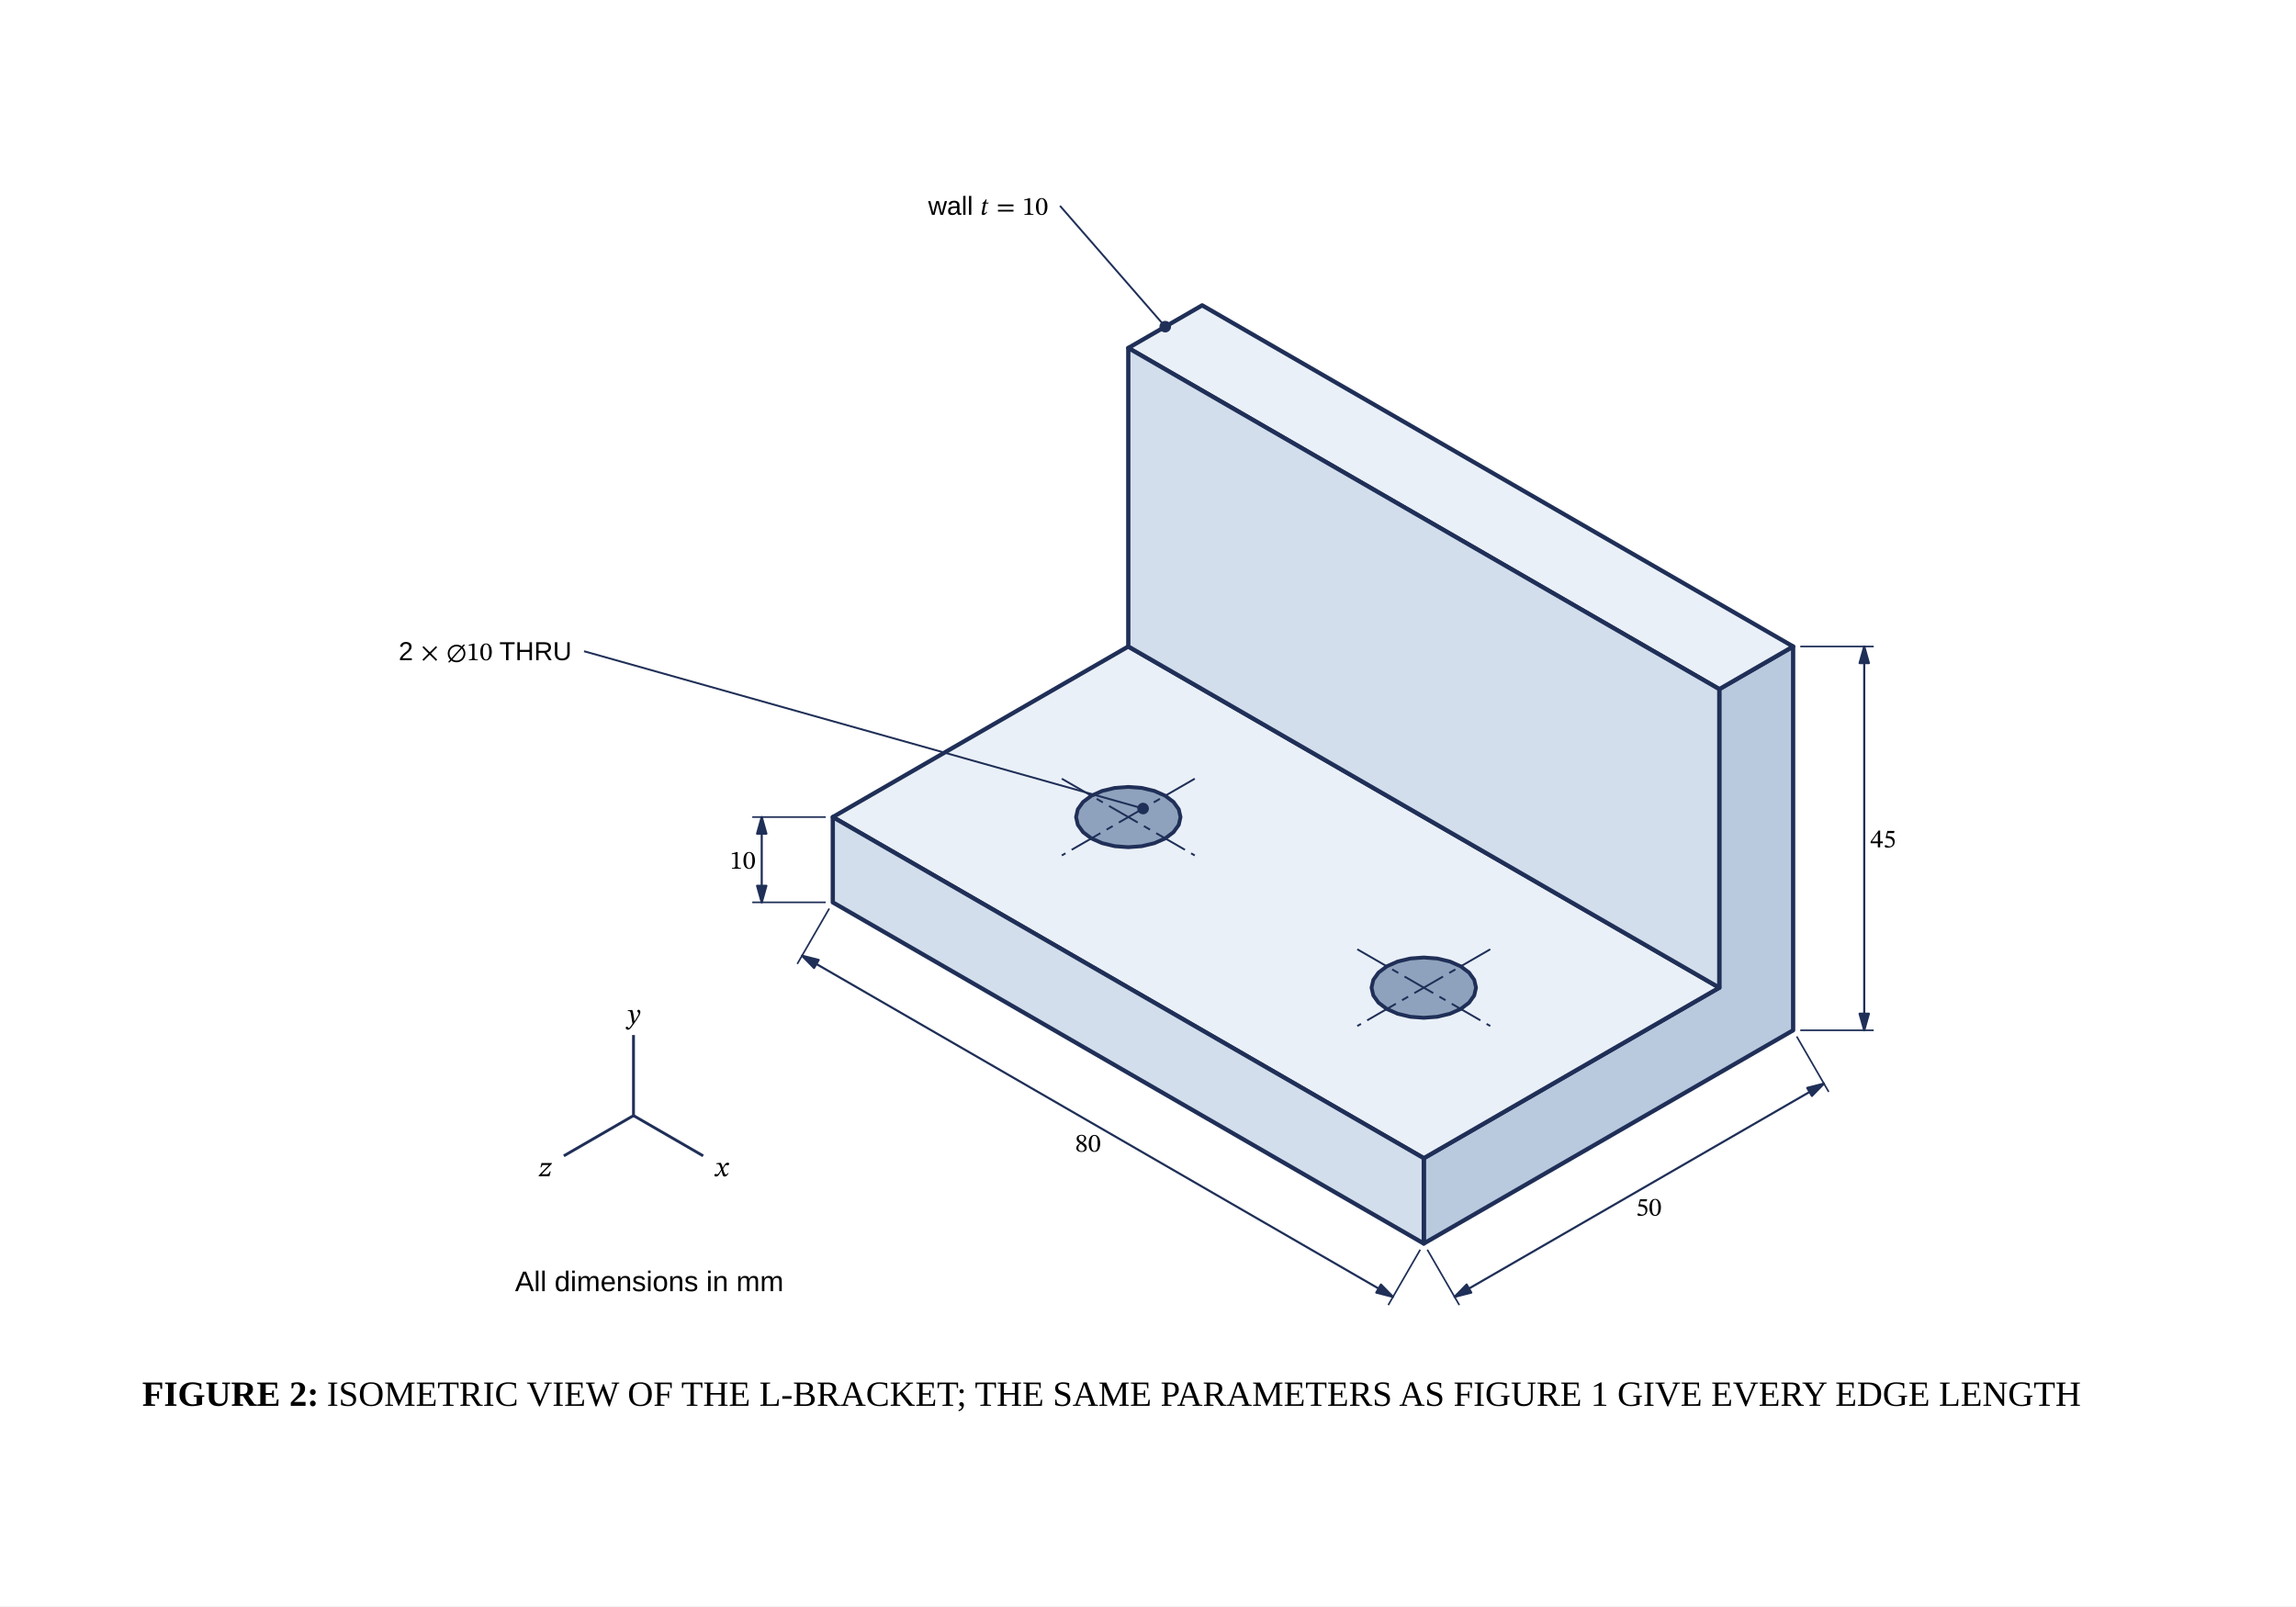
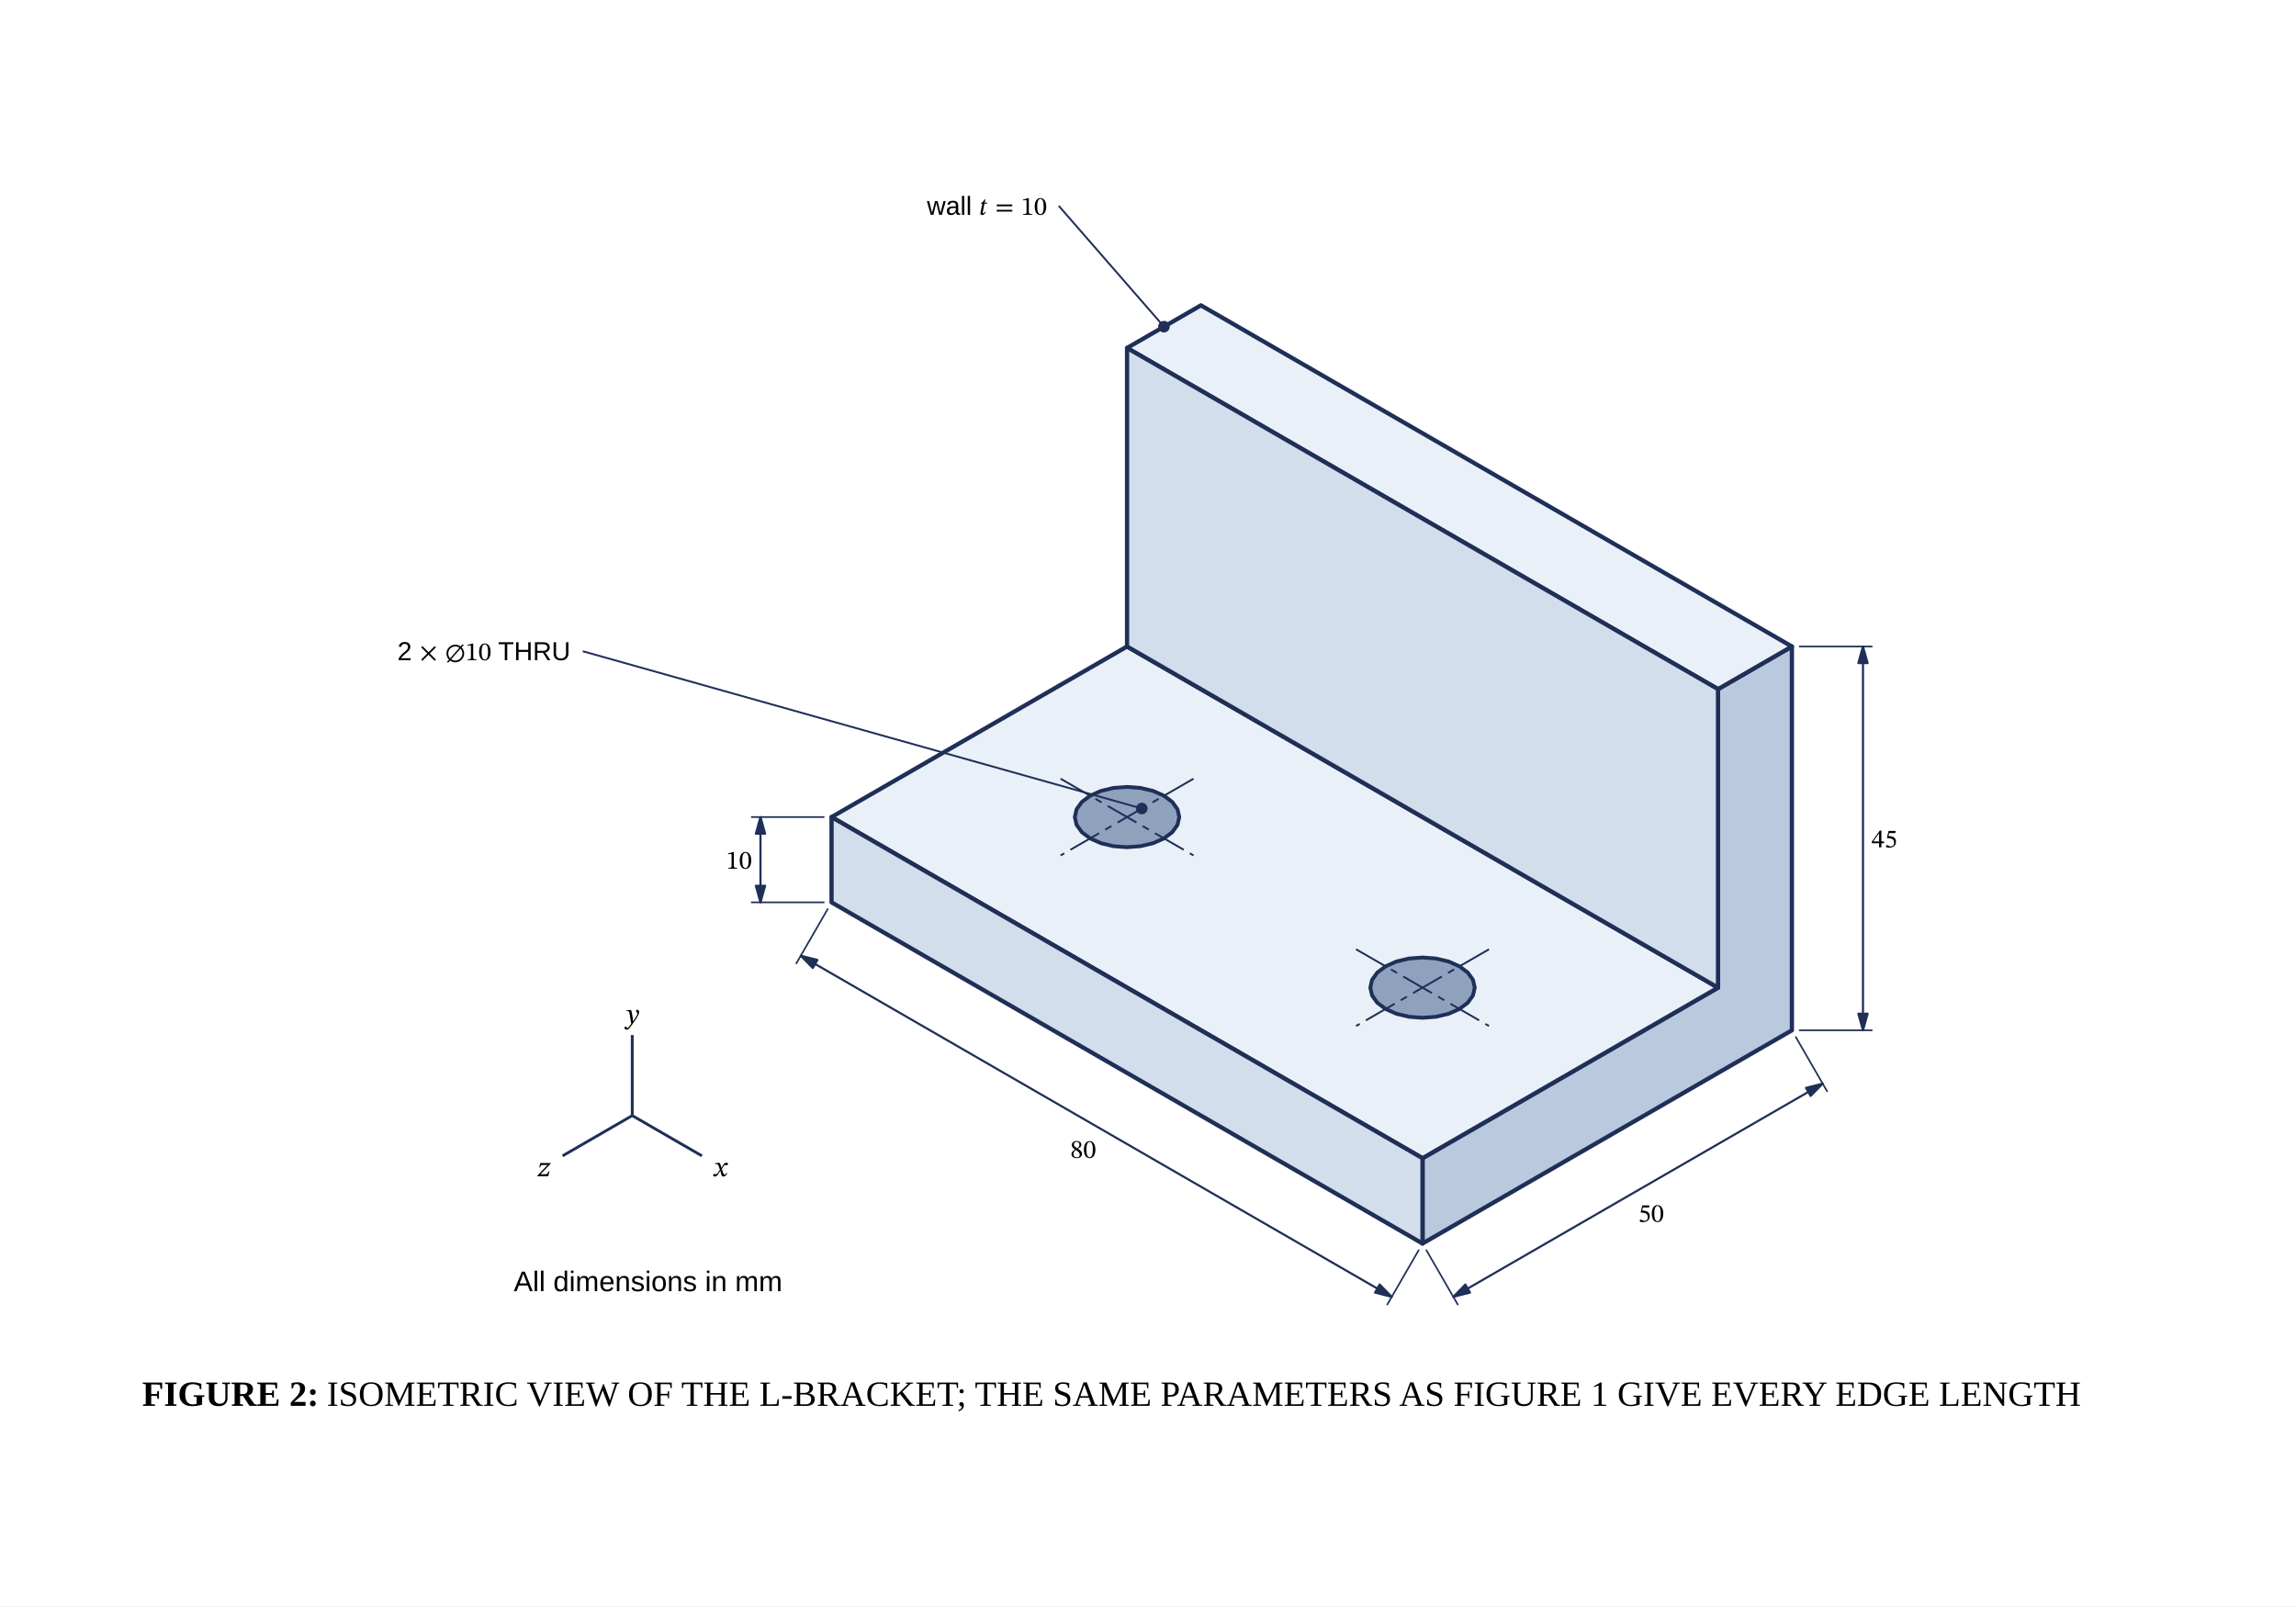
<svg xmlns="http://www.w3.org/2000/svg" viewBox="0 0 969 678" width="969" height="678">
  <defs>
    <marker id="arrow" viewBox="0 0 10 10" refX="8" refY="5" markerWidth="9" markerHeight="9" orient="auto-start-reverse">
      <path d="M 0 1 L 10 5 L 0 9 z" fill="#000000" />
    </marker>
    <marker id="arrow-tail" viewBox="0 0 10 10" refX="2" refY="5" markerWidth="9" markerHeight="9" orient="auto">
      <path d="M 10 1 L 0 5 L 10 9 z" fill="#000000" />
    </marker>
    <filter id="shadow" x="-10%" y="-10%" width="120%" height="120%">
      <feDropShadow dx="0" dy="4" stdDeviation="6" flood-color="#000000" flood-opacity="0.4" />
    </filter>
  </defs>
  <rect width="100%" height="100%" fill="#FFFFFF" />
  <g id="polygon_1">
-     <path d="M 756.77 434.88 L 600.89 524.88 L 600.89 488.88 L 725.6 416.88 L 725.6 290.88 L 756.77 272.88 Z" fill="#B9C9DE" stroke="#1F2F57" stroke-width="1.8" stroke-linejoin="round" />
+     <path d="M 756.25 434.88 L 600.36 524.88 L 600.36 488.88 L 725.07 416.88 L 725.07 290.88 L 756.25 272.88 Z" fill="#B9C9DE" stroke="#1F2F57" stroke-width="1.8" stroke-linejoin="round" />
  </g>
  <g id="polygon_2">
-     <path d="M 507.36 128.88 L 756.77 272.88 L 725.6 290.88 L 476.18 146.88 Z" fill="#EAF0F8" stroke="#1F2F57" stroke-width="1.8" stroke-linejoin="round" />
+     <path d="M 506.83 128.88 L 756.25 272.88 L 725.07 290.88 L 475.66 146.88 Z" fill="#EAF0F8" stroke="#1F2F57" stroke-width="1.8" stroke-linejoin="round" />
  </g>
  <g id="polygon_3">
-     <path d="M 476.18 272.88 L 725.6 416.88 L 600.89 488.87 L 351.47 344.88 Z" fill="#EAF0F8" stroke="#1F2F57" stroke-width="1.8" stroke-linejoin="round" />
+     <path d="M 475.66 272.88 L 725.07 416.88 L 600.36 488.87 L 350.95 344.88 Z" fill="#EAF0F8" stroke="#1F2F57" stroke-width="1.8" stroke-linejoin="round" />
  </g>
  <g id="polygon_4">
-     <path d="M 476.18 146.88 L 725.6 290.88 L 725.6 416.88 L 476.18 272.88 Z" fill="#D3DEEC" stroke="#1F2F57" stroke-width="1.8" stroke-linejoin="round" />
+     <path d="M 475.66 146.88 L 725.07 290.88 L 725.07 416.88 L 475.66 272.88 Z" fill="#D3DEEC" stroke="#1F2F57" stroke-width="1.8" stroke-linejoin="round" />
  </g>
  <g id="polygon_5">
-     <path d="M 351.47 344.88 L 600.89 488.87 L 600.89 524.88 L 351.47 380.88 Z" fill="#D3DEEC" stroke="#1F2F57" stroke-width="1.8" stroke-linejoin="round" />
+     <path d="M 350.95 344.88 L 600.36 488.87 L 600.36 524.88 L 350.95 380.88 Z" fill="#D3DEEC" stroke="#1F2F57" stroke-width="1.8" stroke-linejoin="round" />
  </g>
  <g id="polygon_6">
-     <path d="M 491.77 353.88 L 487.2 355.9 L 481.89 357.17 L 476.18 357.6 L 470.48 357.17 L 465.16 355.9 L 460.59 353.88 L 457.09 351.24 L 454.89 348.17 L 454.14 344.88 L 454.89 341.58 L 457.09 338.51 L 460.59 335.88 L 465.16 333.85 L 470.48 332.58 L 476.18 332.15 L 481.89 332.58 L 487.2 333.85 L 491.77 335.88 L 495.27 338.51 L 497.48 341.58 L 498.23 344.88 L 497.48 348.17 L 495.27 351.24 Z" fill="#8FA2BD" stroke="#1F2F57" stroke-width="1.6" stroke-linejoin="round" />
+     <path d="M 491.25 353.88 L 486.68 355.9 L 481.36 357.17 L 475.66 357.6 L 469.95 357.17 L 464.63 355.9 L 460.07 353.88 L 456.57 351.24 L 454.36 348.17 L 453.61 344.88 L 454.36 341.58 L 456.57 338.51 L 460.07 335.88 L 464.63 333.85 L 469.95 332.58 L 475.66 332.15 L 481.36 332.58 L 486.68 333.85 L 491.25 335.88 L 494.75 338.51 L 496.95 341.58 L 497.7 344.88 L 496.95 348.17 L 494.75 351.24 Z" fill="#8FA2BD" stroke="#1F2F57" stroke-width="1.6" stroke-linejoin="round" />
  </g>
  <g id="path_7">
-     <path d="M 504.24 328.68 L 492.12 335.68 M 489.52 337.18 L 486.92 338.68 M 484.32 340.18 L 472.2 347.18 M 469.6 348.68 L 467 350.18 M 464.41 351.68 L 452.28 358.68 M 449.68 360.18 L 448.12 361.07" fill="none" stroke="#1F2F57" stroke-width="0.8" stroke-linejoin="round" />
+     <path d="M 503.71 328.68 L 491.59 335.68 M 488.99 337.18 L 486.39 338.68 M 483.79 340.18 L 471.67 347.18 M 469.07 348.68 L 466.47 350.18 M 463.88 351.68 L 451.75 358.68 M 449.15 360.18 L 447.59 361.07" fill="none" stroke="#1F2F57" stroke-width="0.8" stroke-linejoin="round" />
  </g>
  <g id="path_8">
-     <path d="M 448.12 328.68 L 460.25 335.68 M 462.85 337.18 L 465.44 338.68 M 468.04 340.18 L 480.17 347.18 M 482.76 348.68 L 485.36 350.18 M 487.96 351.68 L 500.09 358.68 M 502.68 360.18 L 504.24 361.07" fill="none" stroke="#1F2F57" stroke-width="0.8" stroke-linejoin="round" />
+     <path d="M 447.59 328.68 L 459.72 335.68 M 462.32 337.18 L 464.91 338.68 M 467.51 340.18 L 479.64 347.18 M 482.23 348.68 L 484.83 350.18 M 487.43 351.68 L 499.56 358.68 M 502.15 360.18 L 503.71 361.07" fill="none" stroke="#1F2F57" stroke-width="0.8" stroke-linejoin="round" />
  </g>
  <g id="polygon_9">
-     <path d="M 616.48 425.88 L 611.91 427.9 L 606.6 429.17 L 600.89 429.6 L 595.18 429.17 L 589.87 427.9 L 585.3 425.88 L 581.8 423.24 L 579.6 420.17 L 578.84 416.88 L 579.6 413.58 L 581.8 410.51 L 585.3 407.88 L 589.87 405.85 L 595.18 404.58 L 600.89 404.15 L 606.6 404.58 L 611.91 405.85 L 616.48 407.88 L 619.98 410.51 L 622.18 413.58 L 622.94 416.88 L 622.18 420.17 L 619.98 423.24 Z" fill="#8FA2BD" stroke="#1F2F57" stroke-width="1.6" stroke-linejoin="round" />
+     <path d="M 615.95 425.88 L 611.39 427.9 L 606.07 429.17 L 600.36 429.6 L 594.66 429.17 L 589.34 427.9 L 584.78 425.88 L 581.27 423.24 L 579.07 420.17 L 578.32 416.88 L 579.07 413.58 L 581.27 410.51 L 584.78 407.88 L 589.34 405.85 L 594.66 404.58 L 600.36 404.15 L 606.07 404.58 L 611.39 405.85 L 615.95 407.88 L 619.46 410.51 L 621.66 413.58 L 622.41 416.88 L 621.66 420.17 L 619.46 423.24 Z" fill="#8FA2BD" stroke="#1F2F57" stroke-width="1.6" stroke-linejoin="round" />
  </g>
  <g id="path_10">
-     <path d="M 628.95 400.68 L 616.83 407.68 M 614.23 409.18 L 611.63 410.68 M 609.03 412.18 L 596.91 419.18 M 594.31 420.68 L 591.71 422.18 M 589.11 423.68 L 576.99 430.68 M 574.39 432.18 L 572.83 433.07" fill="none" stroke="#1F2F57" stroke-width="0.8" stroke-linejoin="round" />
+     <path d="M 628.42 400.68 L 616.3 407.68 M 613.7 409.18 L 611.1 410.68 M 608.5 412.18 L 596.38 419.18 M 593.78 420.68 L 591.18 422.18 M 588.58 423.68 L 576.46 430.68 M 573.86 432.18 L 572.3 433.07" fill="none" stroke="#1F2F57" stroke-width="0.8" stroke-linejoin="round" />
  </g>
  <g id="path_11">
-     <path d="M 572.83 400.68 L 584.96 407.68 M 587.55 409.18 L 590.15 410.68 M 592.75 412.18 L 604.87 419.18 M 607.47 420.68 L 610.07 422.18 M 612.67 423.68 L 624.79 430.68 M 627.39 432.18 L 628.95 433.07" fill="none" stroke="#1F2F57" stroke-width="0.8" stroke-linejoin="round" />
+     <path d="M 572.3 400.68 L 584.43 407.68 M 587.02 409.18 L 589.62 410.68 M 592.22 412.18 L 604.34 419.18 M 606.94 420.68 L 609.54 422.18 M 612.14 423.68 L 624.26 430.68 M 626.86 432.18 L 628.42 433.07" fill="none" stroke="#1F2F57" stroke-width="0.8" stroke-linejoin="round" />
  </g>
  <g id="path_12">
-     <path d="M 349.98 383.48 L 336.48 406.86 M 599.39 527.48 L 585.89 550.86" fill="none" stroke="#1F2F57" stroke-width="0.7" stroke-linejoin="round" />
+     <path d="M 349.45 383.48 L 335.95 406.86 M 598.86 527.48 L 585.36 550.86" fill="none" stroke="#1F2F57" stroke-width="0.7" stroke-linejoin="round" />
  </g>
  <g id="path_13">
-     <path d="M 338.48 403.39 L 587.89 547.39" fill="none" stroke="#1F2F57" stroke-width="0.9" stroke-linejoin="round" />
+     <path d="M 337.95 403.39 L 587.36 547.39" fill="none" stroke="#1F2F57" stroke-width="0.9" stroke-linejoin="round" />
  </g>
  <g id="path_14">
-     <path d="M 338.48 403.39 L 343.56 408.58 L 345.52 405.19 Z M 587.89 547.39 L 582.81 542.19 L 580.85 545.59 Z" fill="#1F2F57" stroke="#1F2F57" stroke-width="0.9" stroke-linejoin="round" />
+     <path d="M 337.95 403.39 L 343.03 408.58 L 344.99 405.19 Z M 587.36 547.39 L 582.28 542.19 L 580.32 545.59 Z" fill="#1F2F57" stroke="#1F2F57" stroke-width="0.9" stroke-linejoin="round" />
  </g>
  <g id="text_15">
-     <path d="M448 150C448 230 412 278 295 349V352C388 403 424 436 424 509C424 588 348 647 249 647C139 647 59 590 59 499C59 431 81 390 183 319V316C90 254 46 222 46 142C46 40 130 -12 246 -12C365 -12 448 45 448 150ZM213 300C334 222 364 185 364 121C364 53 312 19 250 19C174 19 124 60 124 150C124 219 156 254 213 300ZM350 511C350 447 330 408 264 368C175 422 137 458 137 517C137 578 179 614 247 614C311 614 350 577 350 511Z" transform="translate(453.74 486.1) scale(0.011 -0.011)" fill="#000000" />
-     <path d="M468 317C468 523 378 642 249 642C104 642 27 510 27 320C27 143 86 -11 247 -11C404 -11 468 146 468 317ZM371 311C371 119 326 25 247 25C167 25 123 121 123 315C123 513 167 608 246 608C328 608 371 514 371 311Z" transform="translate(459.18 486.1) scale(0.011 -0.011)" fill="#000000" />
+     <path d="M448 150C448 230 412 278 295 349V352C388 403 424 436 424 509C424 588 348 647 249 647C139 647 59 590 59 499C59 431 81 390 183 319V316C90 254 46 222 46 142C46 40 130 -12 246 -12C365 -12 448 45 448 150ZM213 300C334 222 364 185 364 121C364 53 312 19 250 19C174 19 124 60 124 150C124 219 156 254 213 300ZM350 511C350 447 330 408 264 368C175 422 137 458 137 517C137 578 179 614 247 614C311 614 350 577 350 511Z" transform="translate(451.7 488.72) scale(0.011 -0.011)" fill="#000000" />
+     <path d="M468 317C468 523 378 642 249 642C104 642 27 510 27 320C27 143 86 -11 247 -11C404 -11 468 146 468 317ZM371 311C371 119 326 25 247 25C167 25 123 121 123 315C123 513 167 608 246 608C328 608 371 514 371 311Z" transform="translate(457.15 488.72) scale(0.011 -0.011)" fill="#000000" />
  </g>
  <g id="path_16">
-     <path d="M 602.39 527.48 L 615.89 550.86 M 758.28 437.48 L 771.78 460.86" fill="none" stroke="#1F2F57" stroke-width="0.7" stroke-linejoin="round" />
+     <path d="M 601.86 527.48 L 615.36 550.86 M 757.75 437.48 L 771.25 460.86" fill="none" stroke="#1F2F57" stroke-width="0.7" stroke-linejoin="round" />
  </g>
  <g id="path_17">
-     <path d="M 613.89 547.39 L 769.78 457.39" fill="none" stroke="#1F2F57" stroke-width="0.9" stroke-linejoin="round" />
+     <path d="M 613.36 547.39 L 769.25 457.39" fill="none" stroke="#1F2F57" stroke-width="0.9" stroke-linejoin="round" />
  </g>
  <g id="path_18">
-     <path d="M 613.89 547.39 L 620.93 545.59 L 618.97 542.19 Z M 769.78 457.39 L 762.73 459.19 L 764.69 462.58 Z" fill="#1F2F57" stroke="#1F2F57" stroke-width="0.9" stroke-linejoin="round" />
+     <path d="M 613.36 547.39 L 620.4 545.59 L 618.44 542.19 Z M 769.25 457.39 L 762.2 459.19 L 764.16 462.58 Z" fill="#1F2F57" stroke="#1F2F57" stroke-width="0.9" stroke-linejoin="round" />
  </g>
  <g id="text_19">
-     <path d="M417 549 433 630H159L97 369L109 354C123 354 128 354 154 352C292 345 370 304 370 179C370 75 307 37 236 37C172 37 139 86 99 86C74 86 59 66 59 43C59 6 97 -13 174 -13C333 -13 443 65 443 219C443 376 320 423 202 432L155 435L182 549Z" transform="translate(690.39 513.1) scale(0.011 -0.011)" fill="#000000" />
-     <path d="M468 317C468 523 378 642 249 642C104 642 27 510 27 320C27 143 86 -11 247 -11C404 -11 468 146 468 317ZM371 311C371 119 326 25 247 25C167 25 123 121 123 315C123 513 167 608 246 608C328 608 371 514 371 311Z" transform="translate(695.83 513.1) scale(0.011 -0.011)" fill="#000000" />
+     <path d="M417 549 433 630H159L97 369L109 354C123 354 128 354 154 352C292 345 370 304 370 179C370 75 307 37 236 37C172 37 139 86 99 86C74 86 59 66 59 43C59 6 97 -13 174 -13C333 -13 443 65 443 219C443 376 320 423 202 432L155 435L182 549Z" transform="translate(691.37 515.72) scale(0.011 -0.011)" fill="#000000" />
+     <path d="M468 317C468 523 378 642 249 642C104 642 27 510 27 320C27 143 86 -11 247 -11C404 -11 468 146 468 317ZM371 311C371 119 326 25 247 25C167 25 123 121 123 315C123 513 167 608 246 608C328 608 371 514 371 311Z" transform="translate(696.82 515.72) scale(0.011 -0.011)" fill="#000000" />
  </g>
  <g id="path_20">
-     <path d="M 759.78 434.88 L 790.78 434.88 M 759.78 272.88 L 790.78 272.88" fill="none" stroke="#1F2F57" stroke-width="0.7" stroke-linejoin="round" />
+     <path d="M 759.25 434.88 L 790.25 434.88 M 759.25 272.88 L 790.25 272.88" fill="none" stroke="#1F2F57" stroke-width="0.7" stroke-linejoin="round" />
  </g>
  <g id="path_21">
-     <path d="M 786.78 434.88 L 786.78 272.88" fill="none" stroke="#1F2F57" stroke-width="0.9" stroke-linejoin="round" />
+     <path d="M 786.25 434.88 L 786.25 272.88" fill="none" stroke="#1F2F57" stroke-width="0.9" stroke-linejoin="round" />
  </g>
  <g id="path_22">
-     <path d="M 786.78 434.88 L 788.74 427.88 L 784.82 427.88 Z M 786.78 272.88 L 784.82 279.88 L 788.74 279.88 Z" fill="#1F2F57" stroke="#1F2F57" stroke-width="0.9" stroke-linejoin="round" />
+     <path d="M 786.25 434.88 L 788.21 427.88 L 784.29 427.88 Z M 786.25 272.88 L 784.29 279.88 L 788.21 279.88 Z" fill="#1F2F57" stroke="#1F2F57" stroke-width="0.9" stroke-linejoin="round" />
  </g>
  <g id="text_23">
-     <path d="M481 158V227H379V645H318L13 221V158H290V0H379V158ZM290 227H68V231L286 536H290Z" transform="translate(789.33 357.66) scale(0.011 -0.011)" fill="#000000" />
-     <path d="M417 549 433 630H159L97 369L109 354C123 354 128 354 154 352C292 345 370 304 370 179C370 75 307 37 236 37C172 37 139 86 99 86C74 86 59 66 59 43C59 6 97 -13 174 -13C333 -13 443 65 443 219C443 376 320 423 202 432L155 435L182 549Z" transform="translate(794.77 357.66) scale(0.011 -0.011)" fill="#000000" />
+     <path d="M481 158V227H379V645H318L13 221V158H290V0H379V158ZM290 227H68V231L286 536H290Z" transform="translate(789.85 357.66) scale(0.011 -0.011)" fill="#000000" />
+     <path d="M417 549 433 630H159L97 369L109 354C123 354 128 354 154 352C292 345 370 304 370 179C370 75 307 37 236 37C172 37 139 86 99 86C74 86 59 66 59 43C59 6 97 -13 174 -13C333 -13 443 65 443 219C443 376 320 423 202 432L155 435L182 549Z" transform="translate(795.3 357.66) scale(0.011 -0.011)" fill="#000000" />
  </g>
  <g id="path_24">
-     <path d="M 348.48 344.88 L 317.48 344.88 M 348.48 380.88 L 317.48 380.88" fill="none" stroke="#1F2F57" stroke-width="0.7" stroke-linejoin="round" />
+     <path d="M 347.95 344.88 L 316.95 344.88 M 347.95 380.88 L 316.95 380.88" fill="none" stroke="#1F2F57" stroke-width="0.7" stroke-linejoin="round" />
  </g>
  <g id="path_25">
-     <path d="M 321.48 344.88 L 321.48 380.88" fill="none" stroke="#1F2F57" stroke-width="0.9" stroke-linejoin="round" />
+     <path d="M 320.95 344.88 L 320.95 380.88" fill="none" stroke="#1F2F57" stroke-width="0.9" stroke-linejoin="round" />
  </g>
  <g id="path_26">
-     <path d="M 321.48 344.88 L 319.52 351.88 L 323.44 351.88 Z M 321.48 380.88 L 323.44 373.88 L 319.52 373.88 Z" fill="#1F2F57" stroke="#1F2F57" stroke-width="0.9" stroke-linejoin="round" />
+     <path d="M 320.95 344.88 L 318.99 351.88 L 322.91 351.88 Z M 320.95 380.88 L 322.91 373.88 L 318.99 373.88 Z" fill="#1F2F57" stroke="#1F2F57" stroke-width="0.9" stroke-linejoin="round" />
  </g>
  <g id="text_27">
-     <path d="M426 0V28C334 28 297 46 297 95V639H268L74 584V551C105 561 156 567 176 567C201 567 209 553 209 518V95C209 45 174 28 80 28V0Z" transform="translate(308.03 366.66) scale(0.011 -0.011)" fill="#000000" />
-     <path d="M468 317C468 523 378 642 249 642C104 642 27 510 27 320C27 143 86 -11 247 -11C404 -11 468 146 468 317ZM371 311C371 119 326 25 247 25C167 25 123 121 123 315C123 513 167 608 246 608C328 608 371 514 371 311Z" transform="translate(313.47 366.66) scale(0.011 -0.011)" fill="#000000" />
+     <path d="M426 0V28C334 28 297 46 297 95V639H268L74 584V551C105 561 156 567 176 567C201 567 209 553 209 518V95C209 45 174 28 80 28V0Z" transform="translate(306.45 366.66) scale(0.011 -0.011)" fill="#000000" />
+     <path d="M468 317C468 523 378 642 249 642C104 642 27 510 27 320C27 143 86 -11 247 -11C404 -11 468 146 468 317ZM371 311C371 119 326 25 247 25C167 25 123 121 123 315C123 513 167 608 246 608C328 608 371 514 371 311Z" transform="translate(311.9 366.66) scale(0.011 -0.011)" fill="#000000" />
  </g>
  <g id="path_28">
-     <path d="M 482.42 341.27 L 246.48 274.88" fill="none" stroke="#1F2F57" stroke-width="0.8" stroke-linejoin="round" />
+     <path d="M 481.89 341.27 L 245.95 274.88" fill="none" stroke="#1F2F57" stroke-width="0.8" stroke-linejoin="round" />
  </g>
  <g id="text_30">
-     <text x="168.25" y="278.66" xml:space="preserve" fill="#000000" font-family="Arimo, 'Liberation Sans', Helvetica, Arial, sans-serif" font-size="11" textLength="9.17" lengthAdjust="spacingAndGlyphs">2 </text>
-     <path d="M644 22 409 258 644 495 597 541 360 306 125 541 77 494 312 258 77 21 124 -26 360 210 597 -26Z" transform="translate(177.42 278.66) scale(0.011 -0.011)" fill="#000000" />
-     <text x="185.34" y="278.66" xml:space="preserve" fill="#000000" font-family="Arimo, 'Liberation Sans', Helvetica, Arial, sans-serif" font-size="11" textLength="3.06" lengthAdjust="spacingAndGlyphs"> </text>
-     <path d="M722 597H651L592 529C533 570 467 597 390 597C204 597 51 443 51 258C51 168 88 82 147 21L58 -81H129L188 -14C247 -57 316 -81 390 -81C575 -81 729 71 729 258C729 347 693 430 632 493ZM192 72C145 121 119 188 119 259C119 408 239 529 390 529C446 529 515 507 547 477ZM589 444C635 393 661 328 661 259C661 108 539 -14 390 -14C333 -14 278 4 232 37Z" transform="translate(188.4 278.66) scale(0.011 -0.011)" fill="#000000" />
-     <path d="M426 0V28C334 28 297 46 297 95V639H268L74 584V551C105 561 156 567 176 567C201 567 209 553 209 518V95C209 45 174 28 80 28V0Z" transform="translate(196.98 278.66) scale(0.011 -0.011)" fill="#000000" />
-     <path d="M468 317C468 523 378 642 249 642C104 642 27 510 27 320C27 143 86 -11 247 -11C404 -11 468 146 468 317ZM371 311C371 119 326 25 247 25C167 25 123 121 123 315C123 513 167 608 246 608C328 608 371 514 371 311Z" transform="translate(202.42 278.66) scale(0.011 -0.011)" fill="#000000" />
-     <text x="207.87" y="278.66" xml:space="preserve" fill="#000000" font-family="Arimo, 'Liberation Sans', Helvetica, Arial, sans-serif" font-size="11" textLength="33.61" lengthAdjust="spacingAndGlyphs"> THRU</text>
+     <text x="167.72" y="278.66" xml:space="preserve" fill="#000000" font-family="Arimo, 'Liberation Sans', Helvetica, Arial, sans-serif" font-size="11" textLength="9.17" lengthAdjust="spacingAndGlyphs">2 </text>
+     <path d="M644 22 409 258 644 495 597 541 360 306 125 541 77 494 312 258 77 21 124 -26 360 210 597 -26Z" transform="translate(176.9 278.66) scale(0.011 -0.011)" fill="#000000" />
+     <text x="184.82" y="278.66" xml:space="preserve" fill="#000000" font-family="Arimo, 'Liberation Sans', Helvetica, Arial, sans-serif" font-size="11" textLength="3.06" lengthAdjust="spacingAndGlyphs"> </text>
+     <path d="M722 597H651L592 529C533 570 467 597 390 597C204 597 51 443 51 258C51 168 88 82 147 21L58 -81H129L188 -14C247 -57 316 -81 390 -81C575 -81 729 71 729 258C729 347 693 430 632 493ZM192 72C145 121 119 188 119 259C119 408 239 529 390 529C446 529 515 507 547 477ZM589 444C635 393 661 328 661 259C661 108 539 -14 390 -14C333 -14 278 4 232 37Z" transform="translate(187.87 278.66) scale(0.011 -0.011)" fill="#000000" />
+     <path d="M426 0V28C334 28 297 46 297 95V639H268L74 584V551C105 561 156 567 176 567C201 567 209 553 209 518V95C209 45 174 28 80 28V0Z" transform="translate(196.45 278.66) scale(0.011 -0.011)" fill="#000000" />
+     <path d="M468 317C468 523 378 642 249 642C104 642 27 510 27 320C27 143 86 -11 247 -11C404 -11 468 146 468 317ZM371 311C371 119 326 25 247 25C167 25 123 121 123 315C123 513 167 608 246 608C328 608 371 514 371 311Z" transform="translate(201.9 278.66) scale(0.011 -0.011)" fill="#000000" />
+     <text x="207.34" y="278.66" xml:space="preserve" fill="#000000" font-family="Arimo, 'Liberation Sans', Helvetica, Arial, sans-serif" font-size="11" textLength="33.61" lengthAdjust="spacingAndGlyphs"> THRU</text>
  </g>
  <g id="path_31">
-     <path d="M 491.77 137.88 L 447.36 86.88" fill="none" stroke="#1F2F57" stroke-width="0.8" stroke-linejoin="round" />
+     <path d="M 491.24 137.88 L 446.83 86.88" fill="none" stroke="#1F2F57" stroke-width="0.8" stroke-linejoin="round" />
  </g>
  <g id="text_33">
-     <text x="391.71" y="90.66" xml:space="preserve" fill="#000000" font-family="Arimo, 'Liberation Sans', Helvetica, Arial, sans-serif" font-size="11" textLength="22.01" lengthAdjust="spacingAndGlyphs">wall </text>
-     <path d="M317 467H216L244 593H214C164 506 139 482 75 449L71 428H128L60 101C58 91 53 61 53 44C53 13 72 -9 114 -9C193 -9 235 65 264 104L244 119C209 74 188 59 159 59C145 59 142 69 142 80C142 97 149 130 149 130L208 428H309Z" transform="translate(413.72 90.66) scale(0.011 -0.011)" fill="#000000" />
-     <path d="M658 327V395H62V327ZM658 123V190H62V123Z" transform="translate(420.49 90.66) scale(0.011 -0.011)" fill="#000000" />
-     <path d="M426 0V28C334 28 297 46 297 95V639H268L74 584V551C105 561 156 567 176 567C201 567 209 553 209 518V95C209 45 174 28 80 28V0Z" transform="translate(431.47 90.66) scale(0.011 -0.011)" fill="#000000" />
-     <path d="M468 317C468 523 378 642 249 642C104 642 27 510 27 320C27 143 86 -11 247 -11C404 -11 468 146 468 317ZM371 311C371 119 326 25 247 25C167 25 123 121 123 315C123 513 167 608 246 608C328 608 371 514 371 311Z" transform="translate(436.91 90.66) scale(0.011 -0.011)" fill="#000000" />
+     <text x="391.19" y="90.66" xml:space="preserve" fill="#000000" font-family="Arimo, 'Liberation Sans', Helvetica, Arial, sans-serif" font-size="11" textLength="22.01" lengthAdjust="spacingAndGlyphs">wall </text>
+     <path d="M317 467H216L244 593H214C164 506 139 482 75 449L71 428H128L60 101C58 91 53 61 53 44C53 13 72 -9 114 -9C193 -9 235 65 264 104L244 119C209 74 188 59 159 59C145 59 142 69 142 80C142 97 149 130 149 130L208 428H309Z" transform="translate(413.19 90.66) scale(0.011 -0.011)" fill="#000000" />
+     <path d="M658 327V395H62V327ZM658 123V190H62V123Z" transform="translate(419.97 90.66) scale(0.011 -0.011)" fill="#000000" />
+     <path d="M426 0V28C334 28 297 46 297 95V639H268L74 584V551C105 561 156 567 176 567C201 567 209 553 209 518V95C209 45 174 28 80 28V0Z" transform="translate(430.94 90.66) scale(0.011 -0.011)" fill="#000000" />
+     <path d="M468 317C468 523 378 642 249 642C104 642 27 510 27 320C27 143 86 -11 247 -11C404 -11 468 146 468 317ZM371 311C371 119 326 25 247 25C167 25 123 121 123 315C123 513 167 608 246 608C328 608 371 514 371 311Z" transform="translate(436.39 90.66) scale(0.011 -0.011)" fill="#000000" />
  </g>
  <g id="path_34">
-     <path d="M 267.36 470.88 L 296.76 487.88" fill="none" stroke="#1F2F57" stroke-width="1.2" stroke-linejoin="round" />
+     <path d="M 266.83 470.88 L 296.23 487.88" fill="none" stroke="#1F2F57" stroke-width="1.2" stroke-linejoin="round" />
  </g>
  <g id="text_35">
-     <path d="M315 298H312L300 349C286 403 267 447 243 475H228L89 459V429C89 429 104 432 120 432C186 433 203 406 230 322L258 231L186 126C147 70 129 69 125 69C108 69 84 82 62 82C38 82 23 60 23 40C23 15 38 -9 81 -9C141 -9 174 38 206 90L270 194H274L299 93C313 28 335 -10 381 -10C449 -10 491 58 520 102L499 118C472 82 453 62 427 62C396 62 376 99 348 191L327 259L388 356C405 384 419 398 442 398C455 398 478 388 494 388C521 388 540 411 540 435C540 463 528 479 490 479C431 479 391 430 364 382Z" transform="translate(301.24 496.5) scale(0.012 -0.012)" fill="#000000" />
+     <path d="M315 298H312L300 349C286 403 267 447 243 475H228L89 459V429C89 429 104 432 120 432C186 433 203 406 230 322L258 231L186 126C147 70 129 69 125 69C108 69 84 82 62 82C38 82 23 60 23 40C23 15 38 -9 81 -9C141 -9 174 38 206 90L270 194H274L299 93C313 28 335 -10 381 -10C449 -10 491 58 520 102L499 118C472 82 453 62 427 62C396 62 376 99 348 191L327 259L388 356C405 384 419 398 442 398C455 398 478 388 494 388C521 388 540 411 540 435C540 463 528 479 490 479C431 479 391 430 364 382Z" transform="translate(300.72 496.5) scale(0.012 -0.012)" fill="#000000" />
  </g>
  <g id="path_36">
-     <path d="M 267.36 470.88 L 237.96 487.88" fill="none" stroke="#1F2F57" stroke-width="1.2" stroke-linejoin="round" />
+     <path d="M 266.83 470.88 L 237.43 487.88" fill="none" stroke="#1F2F57" stroke-width="1.2" stroke-linejoin="round" />
  </g>
  <g id="text_37">
-     <path d="M438 172H405C373 88 351 72 280 72H126V75L477 440L481 467H115L79 313H110C130 380 141 398 205 398H368V395L17 29L13 0H393Z" transform="translate(227.16 496.5) scale(0.012 -0.012)" fill="#000000" />
+     <path d="M438 172H405C373 88 351 72 280 72H126V75L477 440L481 467H115L79 313H110C130 380 141 398 205 398H368V395L17 29L13 0H393Z" transform="translate(226.64 496.5) scale(0.012 -0.012)" fill="#000000" />
  </g>
  <g id="path_38">
-     <path d="M 267.36 470.88 L 267.36 436.88" fill="none" stroke="#1F2F57" stroke-width="1.2" stroke-linejoin="round" />
+     <path d="M 266.83 470.88 L 266.83 436.88" fill="none" stroke="#1F2F57" stroke-width="1.2" stroke-linejoin="round" />
  </g>
  <g id="text_39">
-     <path d="M251 325C239 405 232 437 210 475H195L53 464V435C53 435 74 437 88 437C149 437 154 388 161 343L220 -9C192 -52 112 -165 93 -165C71 -165 60 -112 22 -112C-1 -112 -17 -125 -17 -155C-17 -192 18 -220 60 -220C136 -220 197 -112 289 15C341 87 398 173 452 268C484 322 496 367 496 406C496 449 470 482 433 482C404 482 389 464 389 443C389 405 438 377 438 351C438 327 429 303 405 264L290 79H284L275 179Z" transform="translate(264.3 432) scale(0.012 -0.012)" fill="#000000" />
+     <path d="M251 325C239 405 232 437 210 475H195L53 464V435C53 435 74 437 88 437C149 437 154 388 161 343L220 -9C192 -52 112 -165 93 -165C71 -165 60 -112 22 -112C-1 -112 -17 -125 -17 -155C-17 -192 18 -220 60 -220C136 -220 197 -112 289 15C341 87 398 173 452 268C484 322 496 367 496 406C496 449 470 482 433 482C404 482 389 464 389 443C389 405 438 377 438 351C438 327 429 303 405 264L290 79H284L275 179Z" transform="translate(263.77 432) scale(0.012 -0.012)" fill="#000000" />
  </g>
  <g id="text_40">
-     <text x="217.36" y="545" fill="#000000" font-family="Arimo, 'Liberation Sans', Helvetica, Arial, sans-serif" font-size="12" text-anchor="start">All dimensions in mm</text>
+     <text x="216.83" y="545" fill="#000000" font-family="Arimo, 'Liberation Sans', Helvetica, Arial, sans-serif" font-size="12" text-anchor="start">All dimensions in mm</text>
  </g>
  <g id="caption_41">
    <text x="60" y="593.39" xml:space="preserve" fill="#000000" font-family="'STIX Two Text', 'Times New Roman', Times, 'Liberation Serif', serif" font-size="15" font-weight="700" textLength="74.17" lengthAdjust="spacingAndGlyphs">FIGURE 2:</text>
    <text x="134.17" y="593.39" xml:space="preserve" fill="#000000" font-family="'STIX Two Text', 'Times New Roman', Times, 'Liberation Serif', serif" font-size="15" textLength="774.29" lengthAdjust="spacingAndGlyphs"> ISOMETRIC VIEW OF THE L-BRACKET; THE SAME PARAMETERS AS FIGURE 1 GIVE EVERY EDGE LENGTH</text>
  </g>
  <g id="path_29">
-     <path d="M 480.22 341.27 C 480.22 342.06 480.64 342.79 481.32 343.18 C 482 343.57 482.84 343.57 483.52 343.18 C 484.2 342.79 484.62 342.06 484.62 341.27 C 484.62 340.49 484.2 339.76 483.52 339.37 C 482.84 338.98 482 338.98 481.32 339.37 C 480.64 339.76 480.22 340.49 480.22 341.27" fill="#1F2F57" stroke="#1F2F57" stroke-width="0.5" stroke-linejoin="round" />
+     <path d="M 479.69 341.27 C 479.69 342.06 480.11 342.79 480.79 343.18 C 481.47 343.57 482.31 343.57 482.99 343.18 C 483.67 342.79 484.09 342.06 484.09 341.27 C 484.09 340.49 483.67 339.76 482.99 339.37 C 482.31 338.98 481.47 338.98 480.79 339.37 C 480.11 339.76 479.69 340.49 479.69 341.27" fill="#1F2F57" stroke="#1F2F57" stroke-width="0.5" stroke-linejoin="round" />
  </g>
  <g id="path_32">
-     <path d="M 489.57 137.88 C 489.57 138.66 489.99 139.39 490.67 139.78 C 491.35 140.17 492.19 140.17 492.87 139.78 C 493.55 139.39 493.97 138.66 493.97 137.88 C 493.97 137.09 493.55 136.36 492.87 135.97 C 492.19 135.58 491.35 135.58 490.67 135.97 C 489.99 136.36 489.57 137.09 489.57 137.88" fill="#1F2F57" stroke="#1F2F57" stroke-width="0.5" stroke-linejoin="round" />
+     <path d="M 489.04 137.88 C 489.04 138.66 489.46 139.39 490.14 139.78 C 490.82 140.17 491.66 140.17 492.34 139.78 C 493.02 139.39 493.44 138.66 493.44 137.88 C 493.44 137.09 493.02 136.36 492.34 135.97 C 491.66 135.58 490.82 135.58 490.14 135.97 C 489.46 136.36 489.04 137.09 489.04 137.88" fill="#1F2F57" stroke="#1F2F57" stroke-width="0.5" stroke-linejoin="round" />
  </g>
</svg>
